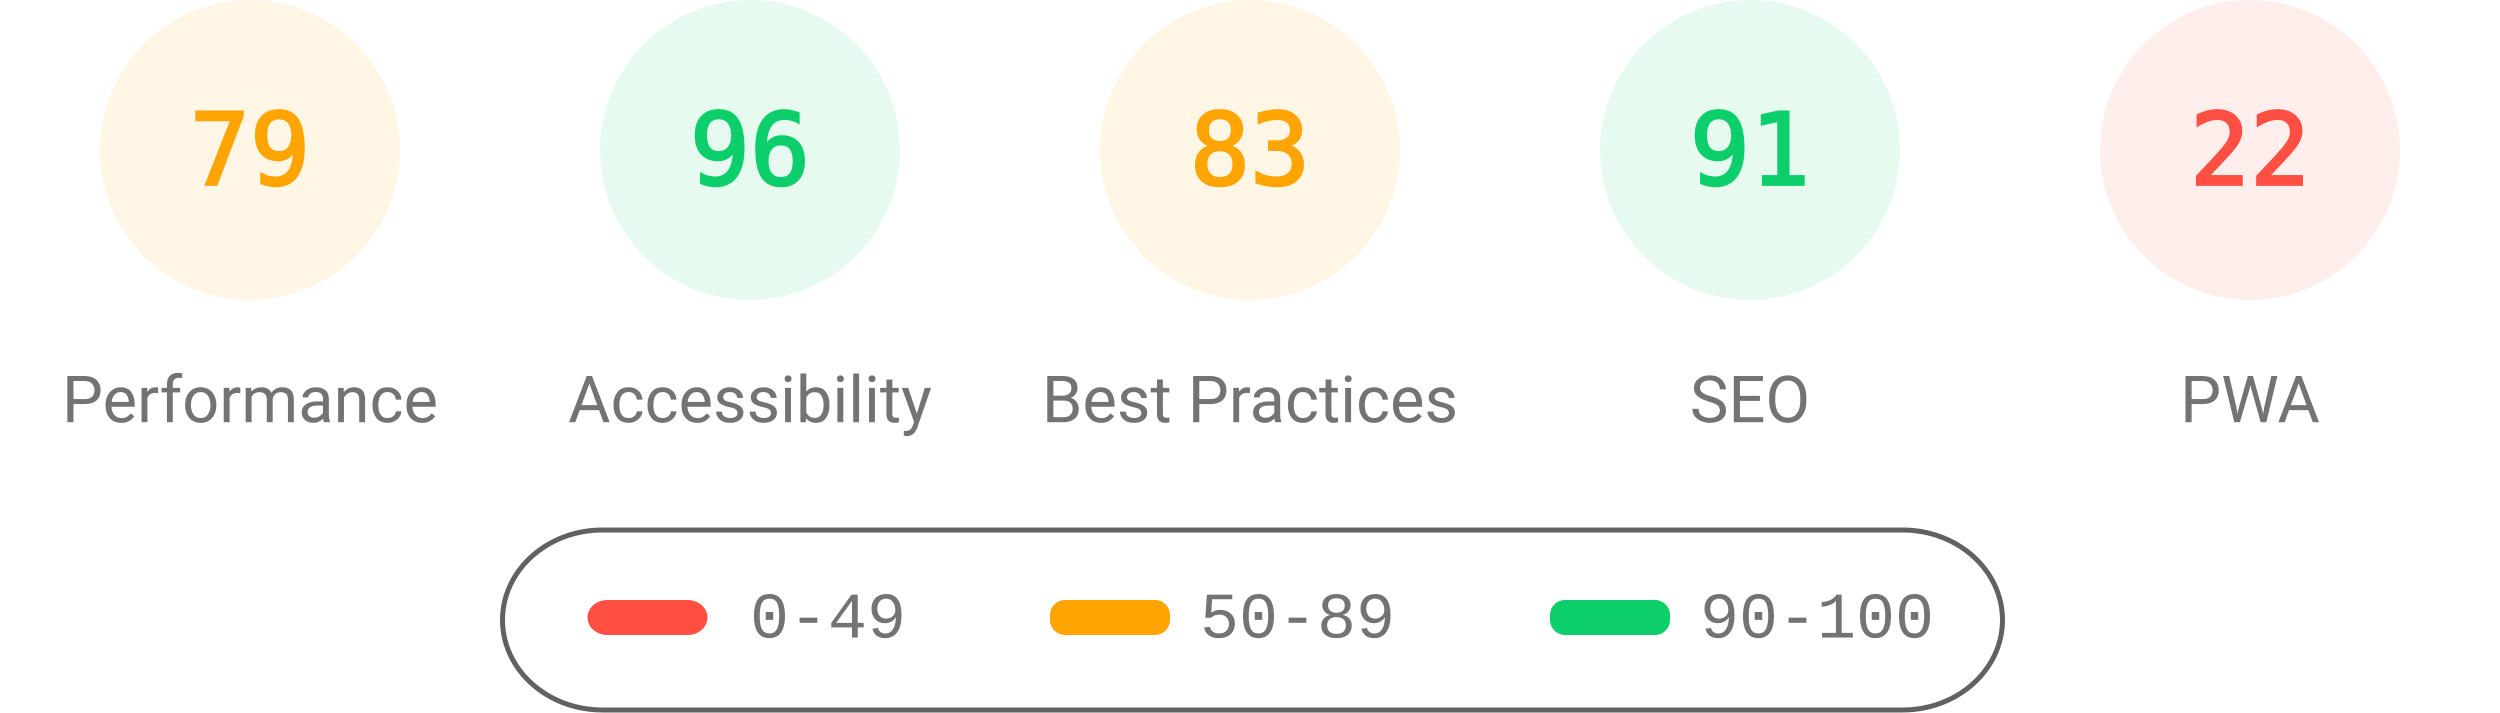
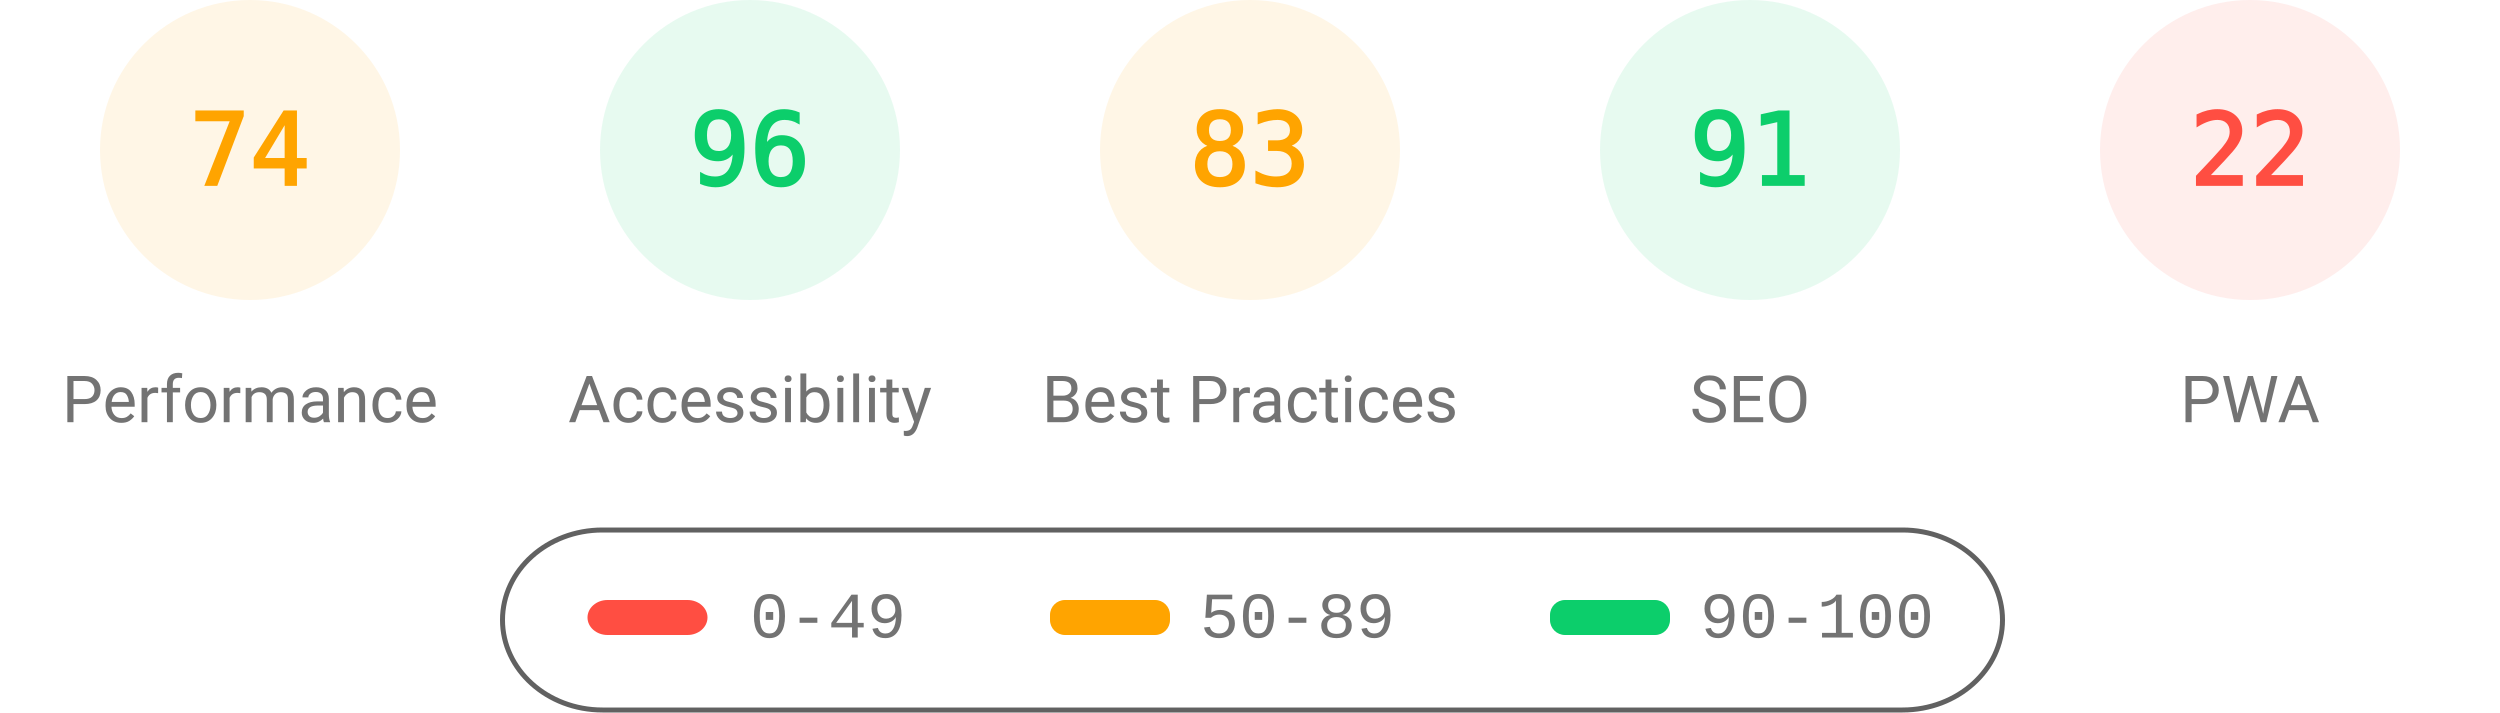
<svg xmlns="http://www.w3.org/2000/svg" fill="none" width="1000" height="285">
  <style>.gauge-base{opacity:.1}.gauge-arc{fill:none;animation-delay:250ms;stroke-linecap:round;transform:rotate(-90deg);transform-origin:100px 60px;animation:load-gauge 1s ease forwards}.guage-text{font-size:40px;font-family:monospace;text-align:center}.guage-red{color:#ff4e42;fill:#ff4e42;stroke:#ff4e42}.guage-orange{color:#ffa400;fill:#ffa400;stroke:#ffa400}.guage-green{color:#0cce6b;fill:#0cce6b;stroke:#0cce6b}.guage-undefined{color:#5c5c5c;fill:#5c5c5c;stroke:#5c5c5c}.guage-title{color:#737373;fill:#737373;stroke:none;font-size:26px;line-height:26px;font-family:Roboto,Halvetica,Arial,sans-serif}@keyframes load-gauge{from{stroke-dasharray:0 352.858}}</style>
  <svg class="guage-div guage-perf guage-orange" viewBox="0 0 200 200" width="200" height="200">
    <circle class="gauge-base" r="56" cx="100" cy="60" stroke-width="8" />
-     <circle class="gauge-arc guage-arc-1" r="56" cx="100" cy="60" stroke-width="8" style="stroke-dasharray:277.968,351.858" />
-     <text class="guage-text" x="100" y="60" alignment-baseline="central" dominant-baseline="central" text-anchor="middle">79</text>
+     <circle class="gauge-arc guage-arc-1" r="56" cx="100" cy="60" stroke-width="8" style="stroke-dasharray:260.375,351.858" />
+     <text class="guage-text" x="100" y="60" alignment-baseline="central" dominant-baseline="central" text-anchor="middle">74</text>
    <text class="guage-title" x="100" y="160" alignment-baseline="central" dominant-baseline="central" text-anchor="middle">Performance</text>
  </svg>
  <svg class="guage-div guage-acc guage-green" viewBox="0 0 200 200" width="200" height="200" x="200">
    <circle class="gauge-base" r="56" cx="100" cy="60" stroke-width="8" />
    <circle class="gauge-arc guage-arc-2" r="56" cx="100" cy="60" stroke-width="8" style="stroke-dasharray:337.784,351.858" />
    <text class="guage-text" x="100" y="60" alignment-baseline="central" dominant-baseline="central" text-anchor="middle">96</text>
    <text class="guage-title" x="100" y="160" alignment-baseline="central" dominant-baseline="central" text-anchor="middle">Accessibility</text>
  </svg>
  <svg class="guage-div guage-best guage-orange" viewBox="0 0 200 200" width="200" height="200" x="400">
    <circle class="gauge-base" r="56" cx="100" cy="60" stroke-width="8" />
    <circle class="gauge-arc guage-arc-3" r="56" cx="100" cy="60" stroke-width="8" style="stroke-dasharray:292.042,351.858" />
    <text class="guage-text" x="100" y="60" alignment-baseline="central" dominant-baseline="central" text-anchor="middle">83</text>
    <text class="guage-title" x="100" y="160" alignment-baseline="central" dominant-baseline="central" text-anchor="middle">Best Practices</text>
  </svg>
  <svg class="guage-div guage-seo guage-green" viewBox="0 0 200 200" width="200" height="200" x="600">
    <circle class="gauge-base" r="56" cx="100" cy="60" stroke-width="8" />
    <circle class="gauge-arc guage-arc-4" r="56" cx="100" cy="60" stroke-width="8" style="stroke-dasharray:320.191,351.858" />
    <text class="guage-text" x="100" y="60" alignment-baseline="central" dominant-baseline="central" text-anchor="middle">91</text>
    <text class="guage-title" x="100" y="160" alignment-baseline="central" dominant-baseline="central" text-anchor="middle">SEO</text>
  </svg>
  <svg class="guage-div guage-pwa guage-red" viewBox="0 0 200 200" width="200" height="200" x="800">
    <circle class="gauge-base" r="56" cx="100" cy="60" stroke-width="8" />
    <circle class="gauge-arc guage-arc-4" r="56" cx="100" cy="60" stroke-width="8" style="stroke-dasharray:77.409,351.858" />
    <text class="guage-text" x="100" y="60" alignment-baseline="central" dominant-baseline="central" text-anchor="middle">22</text>
    <text class="guage-title" x="100" y="160" alignment-baseline="central" dominant-baseline="central" text-anchor="middle">PWA</text>
  </svg>
  <svg width="604" height="76" x="200" y="210">
    <path fill="none" id="canvas_background" d="M-1-1h604v80H-1z" />
    <rect fill-opacity="0" stroke="#616161" stroke-width="2" rx="40" id="svg_2" height="72" width="600" y="2" x="1" fill="#000" />
    <rect stroke="#000" rx="8" id="svg_3" height="14" width="48" y="30" x="35" stroke-opacity="null" stroke-width="0" fill="#ff4e42" />
    <rect stroke="#000" rx="6" id="svg_4" height="14" width="48" y="30" x="220" stroke-opacity="null" stroke-width="0" fill="#ffa400" />
    <rect stroke="#000" rx="6" id="svg_5" height="14" width="48" y="30" x="420" stroke-opacity="null" stroke-width="0" fill="#0cce6b" />
    <text xml:space="preserve" text-anchor="start" font-family="'Courier New', Courier, monospace" font-size="26" id="svg_6" y="45" x="100" stroke-opacity="null" stroke-width="0" stroke="#000" fill="#737373">0-49</text>
    <text xml:space="preserve" text-anchor="start" font-family="'Courier New', Courier, monospace" font-size="26" id="svg_7" y="45" x="280" stroke-opacity="null" stroke-width="0" stroke="#000" fill="#737373">50-89</text>
    <text xml:space="preserve" text-anchor="start" font-family="'Courier New', Courier, monospace" font-size="26" id="svg_8" y="45" x="480" stroke-opacity="null" stroke-width="0" stroke="#000" fill="#737373">90-100</text>
  </svg>
</svg>
